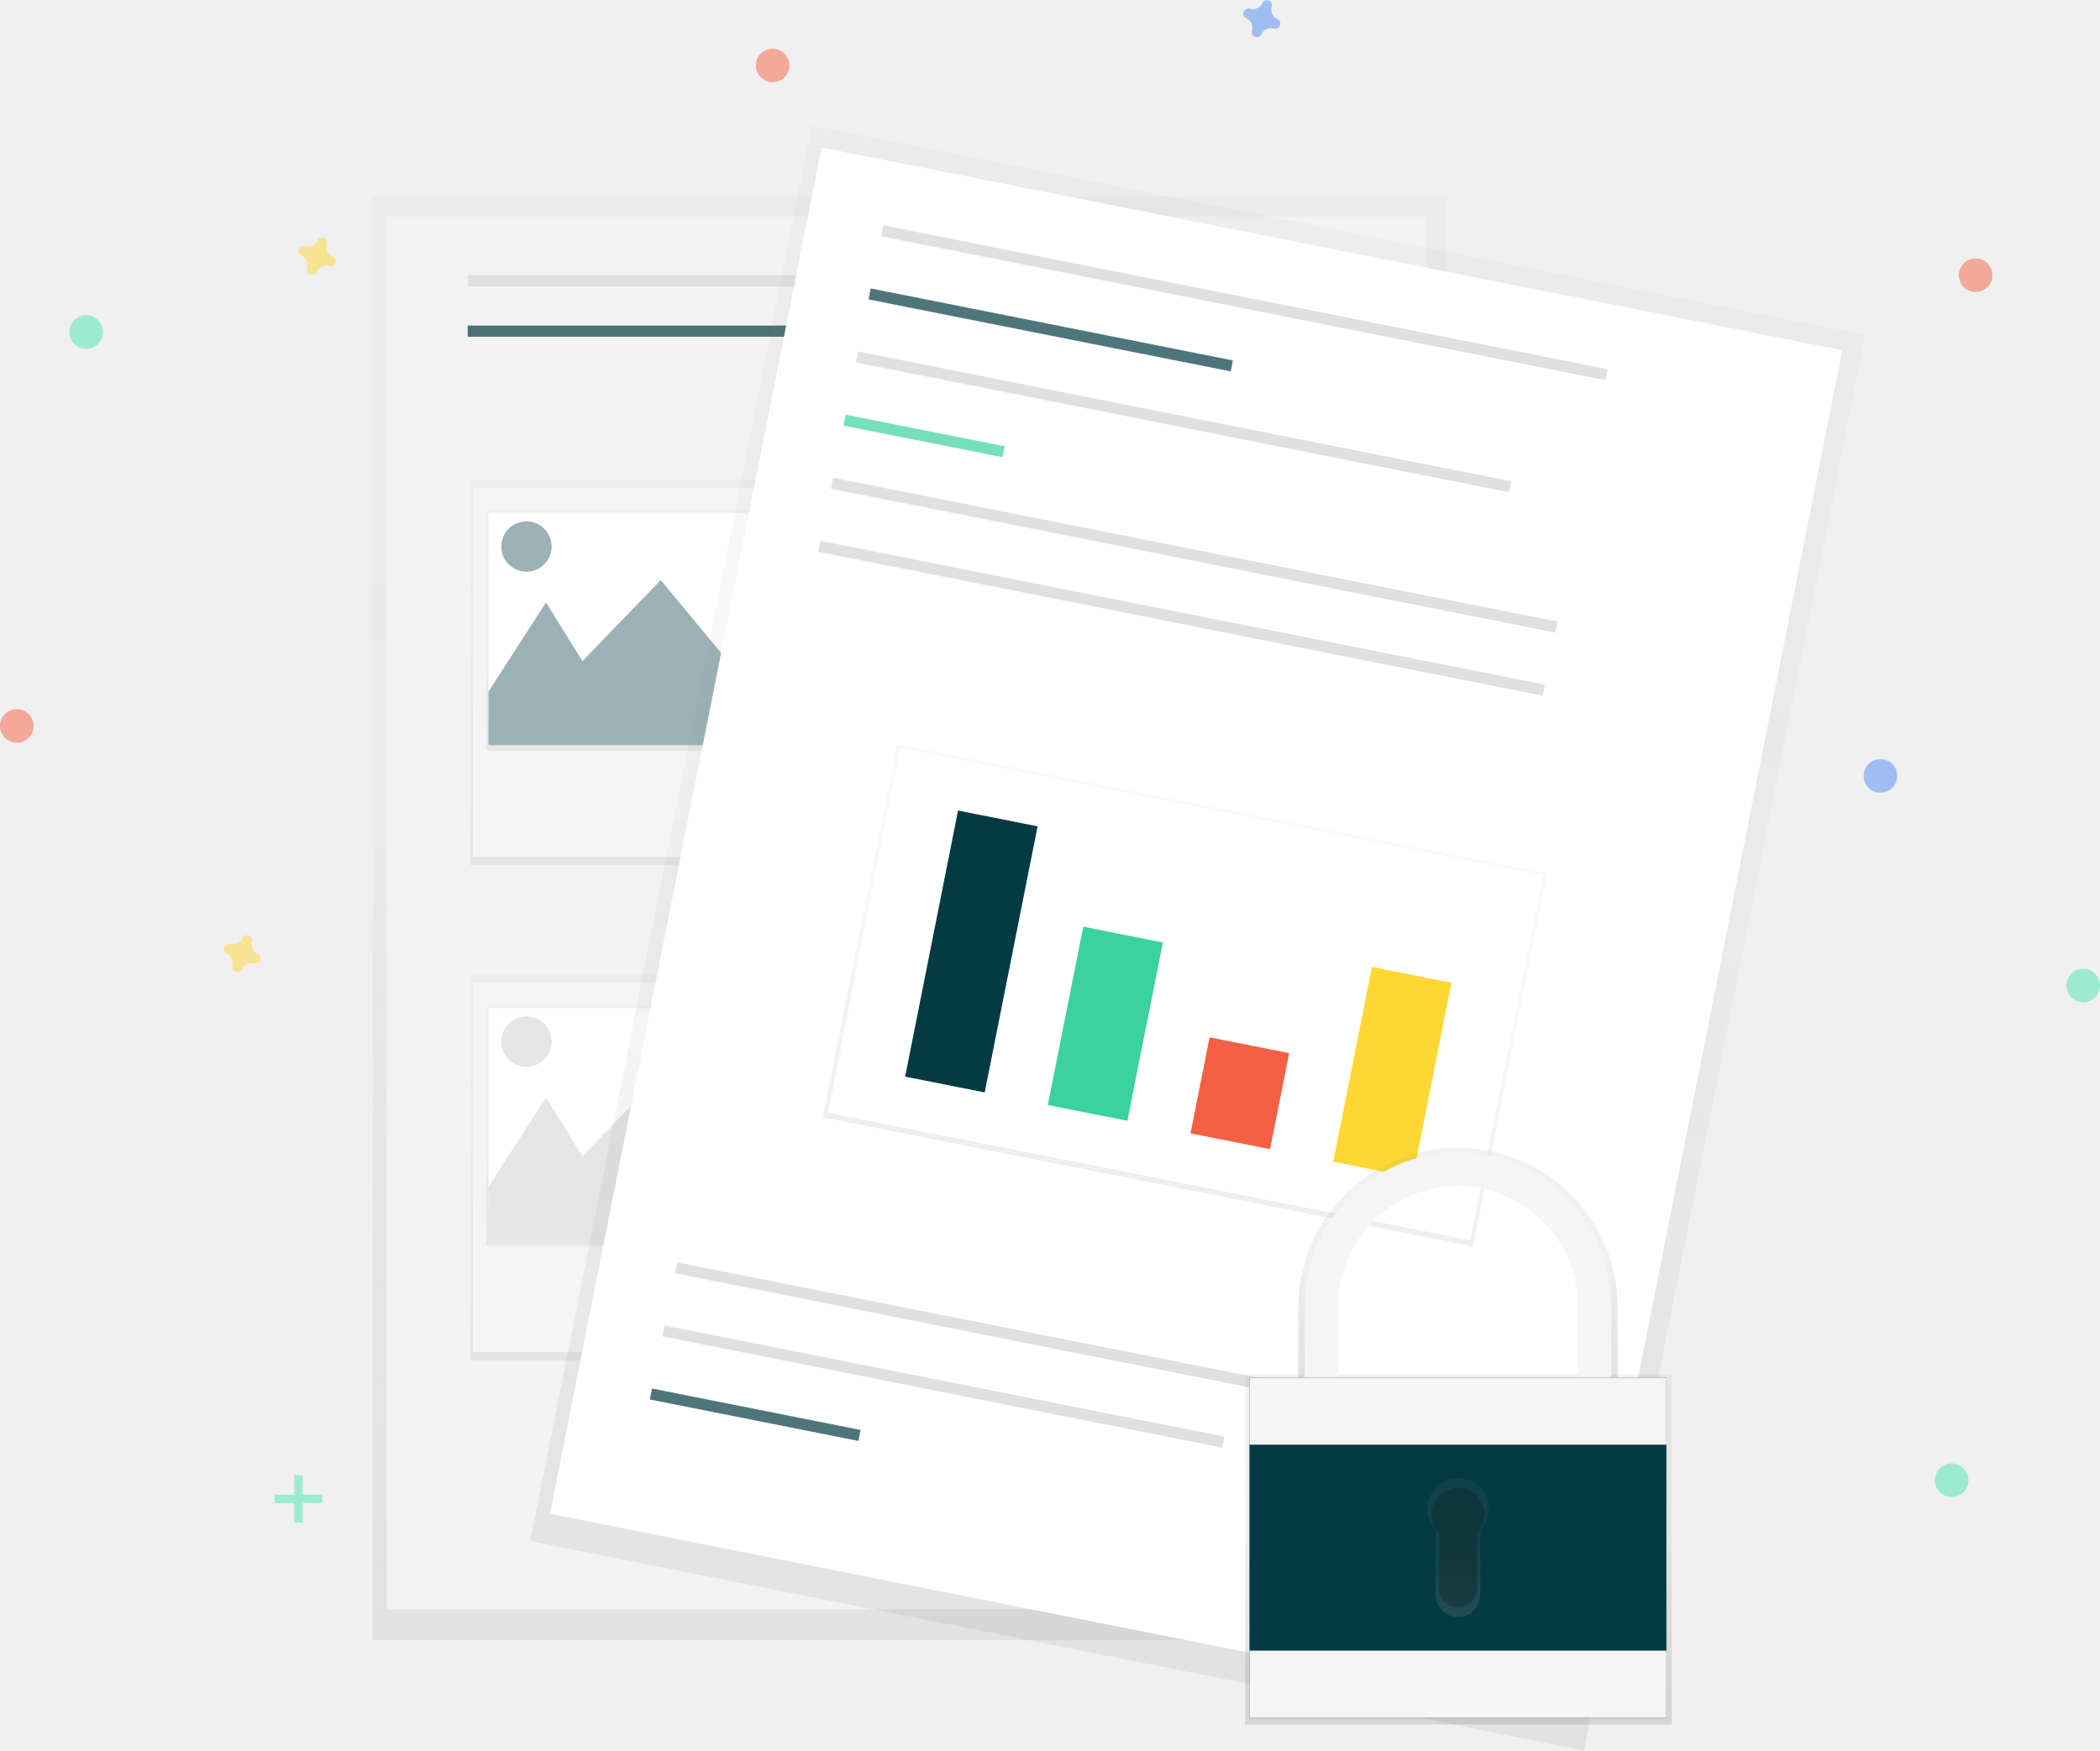
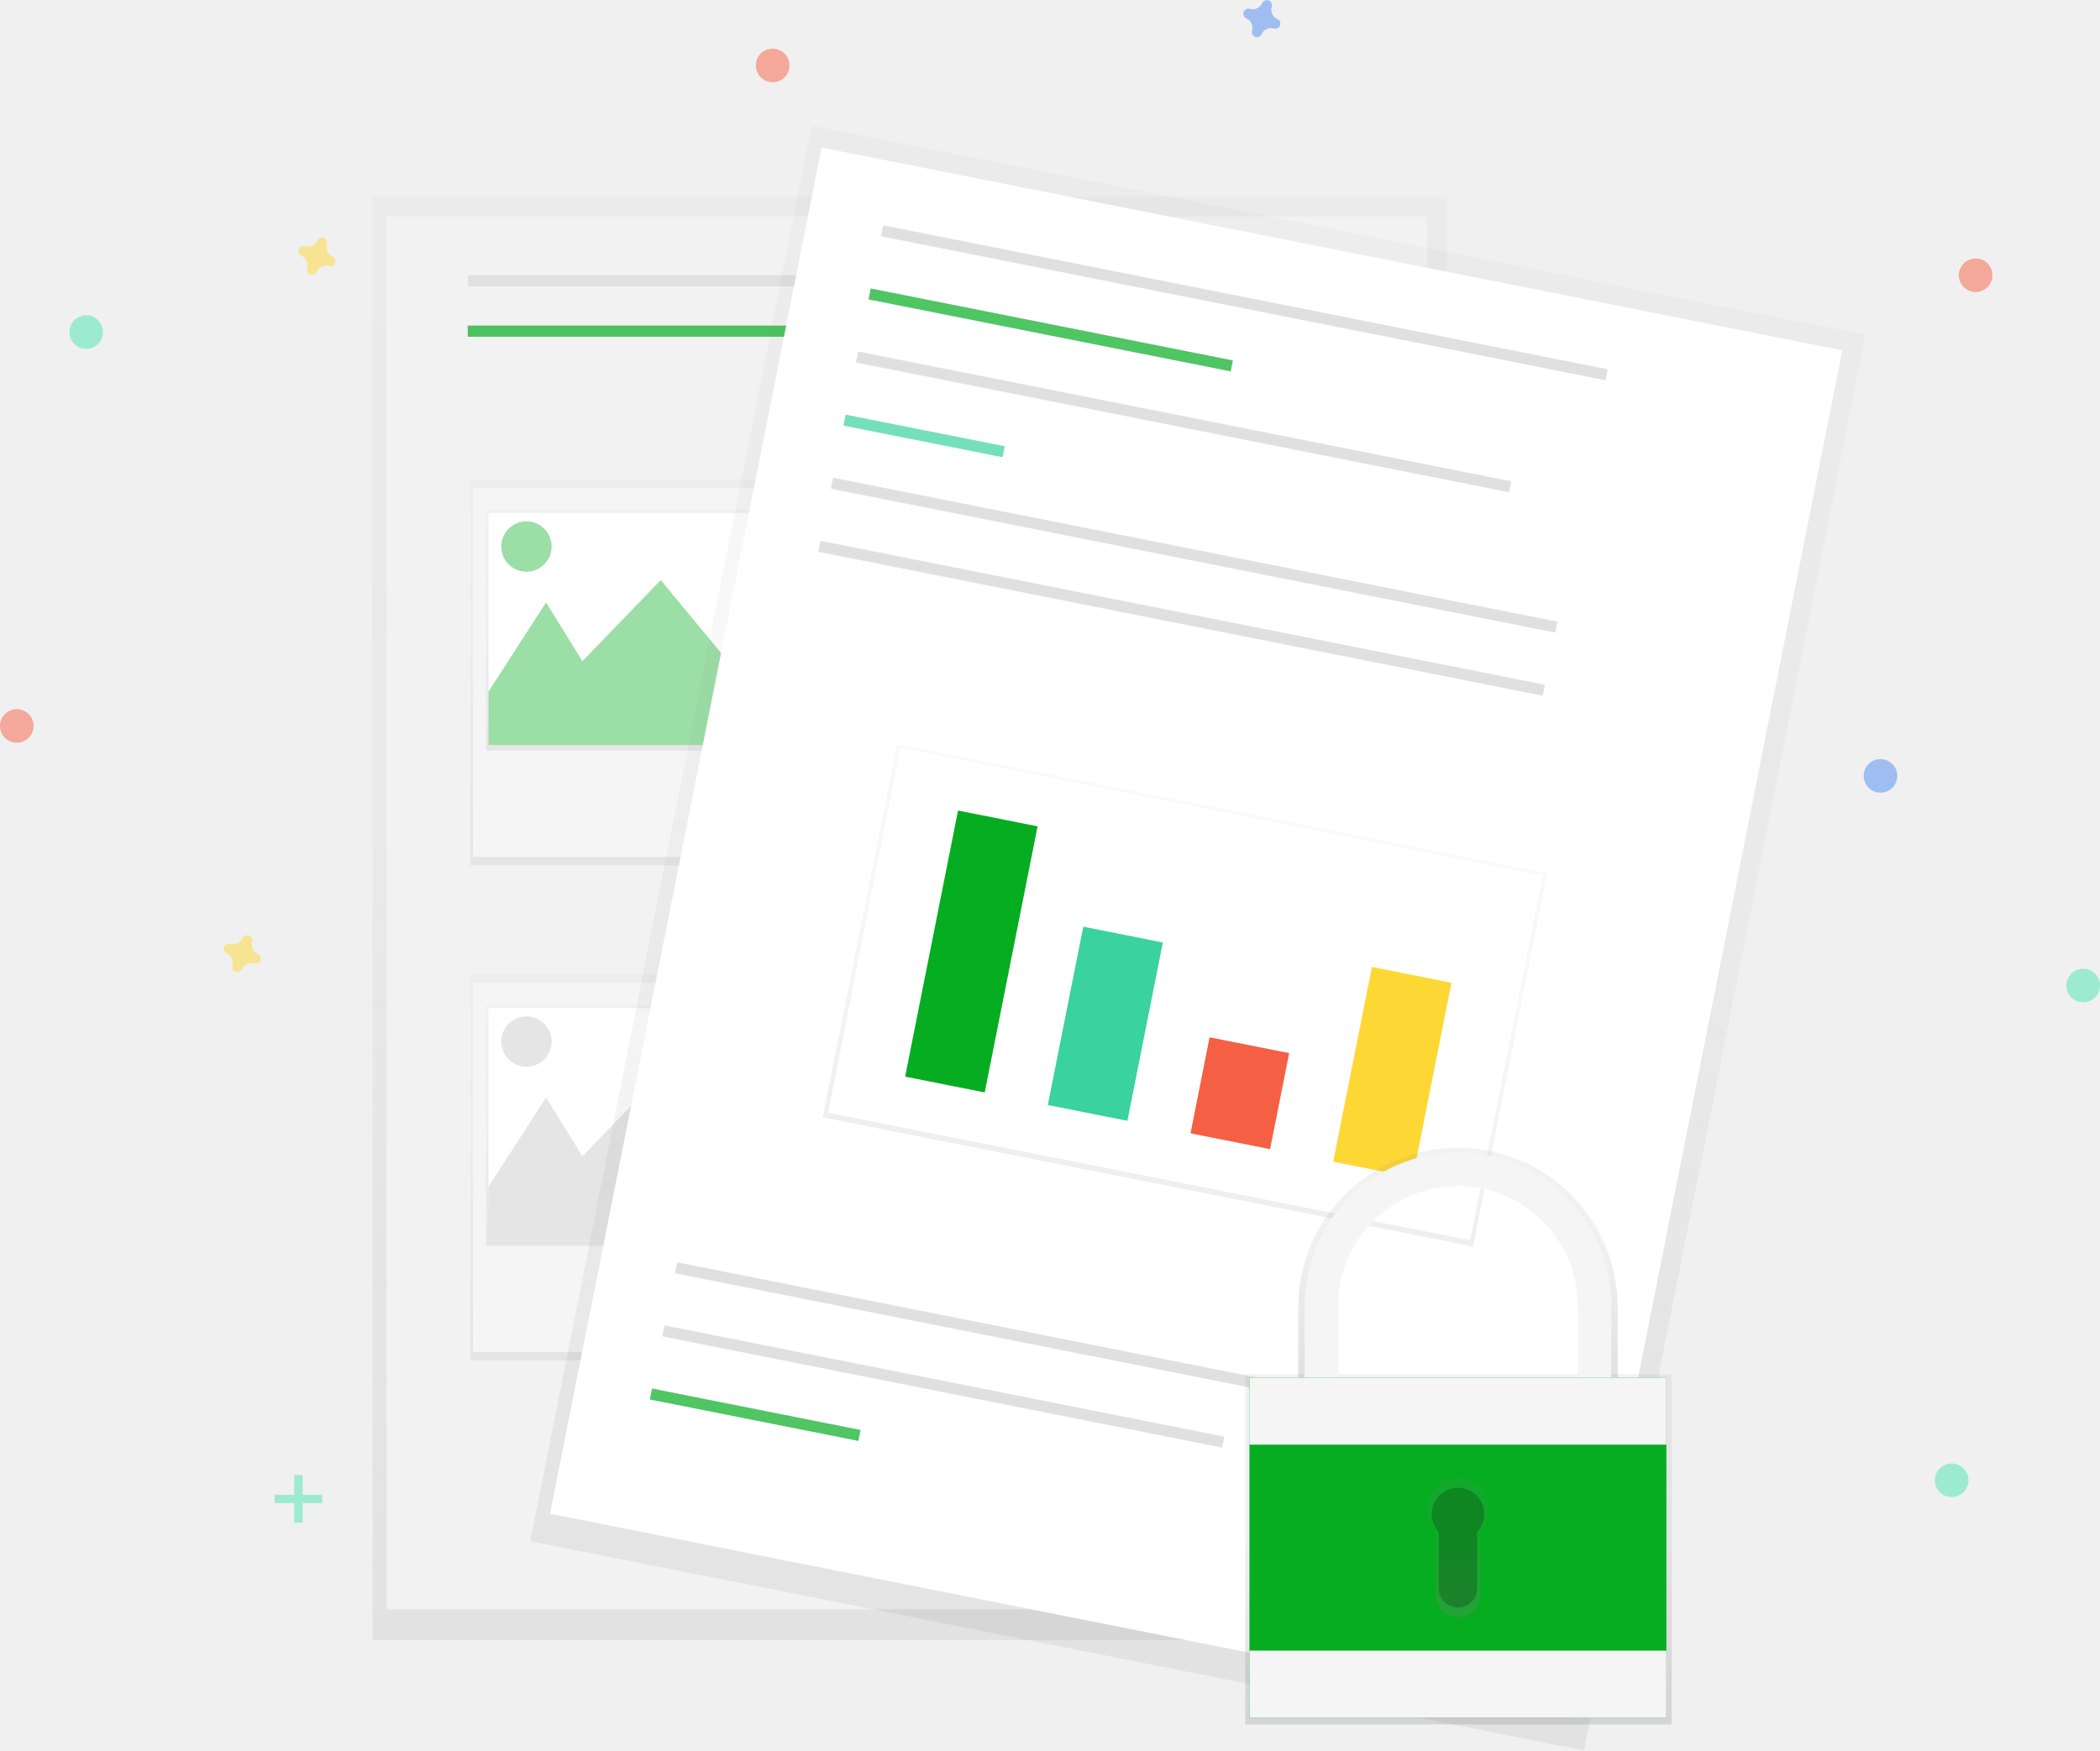
<svg xmlns="http://www.w3.org/2000/svg" xmlns:xlink="http://www.w3.org/1999/xlink" data-name="Layer 1" width="918.14" height="765.54">
  <defs>
    <linearGradient id="a" x1="397.74" y1="717.25" x2="397.74" y2="86.11" gradientUnits="userSpaceOnUse">
      <stop offset="0" stop-color="gray" stop-opacity=".25" />
      <stop offset=".54" stop-color="gray" stop-opacity=".12" />
      <stop offset="1" stop-color="gray" stop-opacity=".1" />
    </linearGradient>
    <linearGradient id="b" x1="288.88" y1="378.44" x2="288.88" y2="209.65" xlink:href="#a" />
    <linearGradient id="c" x1="288.88" y1="328.29" x2="288.88" y2="223.1" xlink:href="#a" />
    <clipPath id="d" transform="translate(-140.93 -67.23)">
      <path data-name="&lt;Rectangle&gt;" fill="#fff" d="M354.51 291.55h150.6v101.52h-150.6z" />
    </clipPath>
    <linearGradient id="e" x1="288.88" y1="594.94" x2="288.88" y2="426.14" xlink:href="#a" />
    <linearGradient id="f" x1="288.88" y1="544.79" x2="288.88" y2="439.6" xlink:href="#a" />
    <clipPath id="g" transform="translate(-140.93 -67.23)">
      <path data-name="&lt;Rectangle&gt;" fill="#fff" d="M354.51 508.05h150.6v101.52h-150.6z" />
    </clipPath>
    <linearGradient id="h" x1="671.57" y1="760.34" x2="671.57" y2="129.2" gradientTransform="rotate(90 651.765 457.665)" xlink:href="#a" />
    <linearGradient id="i" x1="670.96" y1="553.63" x2="670.96" y2="387.28" gradientTransform="rotate(90 648.96 480.55)" xlink:href="#a" />
    <linearGradient id="j" x1="637.66" y1="754.12" x2="637.66" y2="601.05" xlink:href="#a" />
    <linearGradient id="k" x1="778.37" y1="673.86" x2="778.37" y2="569.13" xlink:href="#a" />
    <linearGradient id="l" x1="778.37" y1="774.41" x2="778.37" y2="713.66" xlink:href="#a" />
  </defs>
  <path fill="url(#a)" d="M162.9 86.11h469.69v631.14H162.9z" opacity=".5" />
  <path fill="#f2f2f2" d="M169.02 94.67h455.01v609.12H169.02z" />
  <path fill="#e0e0e0" d="M204.49 120.36h156.56v4.89H204.49z" />
-   <path fill="#033B45" opacity=".7" d="M204.49 142.37h156.56v4.89H204.49z" />
+   <path fill="#06AD21" opacity=".7" d="M204.49 142.37h156.56v4.89H204.49z" />
  <path fill="#e0e0e0" d="M384.29 120.36h156.56v4.89H384.29zm24.46 139.44h156.56v4.89H408.75zm3.67 13.45h156.56v4.89H412.42zm7.34 13.45h156.56v4.89H419.76zm-11.01 189.59h156.56v4.89H408.75zm3.67 13.46h156.56v4.89H412.42zm7.34 13.45h156.56v4.89H419.76z" />
  <path fill="url(#b)" d="M205.71 209.65h166.35v168.79H205.71z" opacity=".5" />
  <path fill="#f5f5f5" d="M206.76 213.32h163.72v161.45H206.76z" />
  <path fill="url(#c)" d="M212.53 223.1h152.7v105.19h-152.7z" opacity=".5" />
  <path data-name="&lt;Rectangle&gt;" fill="#fff" d="M213.58 224.32h150.6v101.52h-150.6z" />
-   <g clip-path="url(#d)" fill="#033B45">
+   <g clip-path="url(#d)" fill="#06AD21">
    <path opacity=".4" d="M200.82 322.18l37.92-58.72 15.9 25.69 34.24-35.47 29.36 35.47 25.69-52.59 66.05 105.19-214.05-7.34 4.89-12.23z" />
    <circle cx="230.17" cy="239" r="11.01" opacity=".4" />
  </g>
  <path fill="url(#e)" d="M205.71 426.14h166.35v168.79H205.71z" opacity=".5" />
  <path fill="#f5f5f5" d="M206.76 429.81h163.72v161.45H206.76z" />
  <path fill="url(#f)" d="M212.53 439.6h152.7v105.19h-152.7z" opacity=".5" />
  <path data-name="&lt;Rectangle&gt;" fill="#fff" d="M213.58 440.82h150.6v101.52h-150.6z" />
  <g clip-path="url(#g)" fill="#bdbdbd">
    <path opacity=".4" d="M200.82 538.67l37.92-58.71 15.9 25.69 34.24-35.47 29.36 35.47 25.69-52.6 66.05 105.19-214.05-7.34 4.89-12.23z" />
    <circle cx="230.17" cy="455.5" r="11.01" opacity=".4" />
  </g>
  <path transform="rotate(-78.76 553.216 529.704)" fill="url(#h)" d="M349.09 242.63h631.14v469.69H349.09z" opacity=".5" />
  <path fill="#fff" d="M240.474 661.952l118.73-597.436 446.282 88.69-118.73 597.436z" />
  <path fill="#e0e0e0" d="M386.157 98.537l316.716 62.942-.953 4.796-316.716-62.941zM296.034 552.03l316.716 62.94-.953 4.797-316.716-62.942zm-5.482 27.596l244.734 48.636-.954 4.796-244.734-48.636z" />
-   <path fill="#033B45" opacity=".7" d="M285.074 607.213l91.177 18.12-.953 4.796-91.177-18.12zm95.606-481.069l158.354 31.47-.953 4.796-158.354-31.47z" />
+   <path fill="#06AD21" opacity=".7" d="M285.074 607.213l91.177 18.12-.953 4.796-91.177-18.12zm95.606-481.069l158.354 31.47-.953 4.796-158.354-31.47z" />
  <path fill="#e0e0e0" d="M375.198 153.73l285.526 56.743-.953 4.797-285.526-56.743z" />
  <path fill="#3ad29f" opacity=".7" d="M369.718 181.326l69.58 13.828-.954 4.796-69.58-13.828z" />
  <path fill="#e0e0e0" d="M364.225 208.914l316.716 62.941-.953 4.796-316.717-62.94z" />
  <path transform="rotate(-78.76 547.604 554.776)" fill="url(#i)" d="M575.87 357.6h166.35v289.88H575.87z" opacity=".5" />
  <path fill="#fff" d="M393.757 327.022l280.73 55.79-31.71 159.56-280.73-55.79z" />
  <path fill="#e0e0e0" d="M358.742 236.507l316.716 62.94-.953 4.797-316.716-62.941z" />
-   <path fill="#033B45" d="M418.862 354.455l34.79 6.914-23.125 116.365-34.79-6.914z" />
+   <path fill="#06AD21" d="M418.862 354.455l34.79 6.914-23.125 116.365-34.79-6.914z" />
  <path fill="#3ad29f" d="M473.615 405.25l34.79 6.914-15.497 77.975-34.79-6.914z" />
  <path fill="#f55f44" d="M528.846 453.627l34.79 6.914-8.344 41.988-34.79-6.913z" />
  <path fill="#fdd835" d="M599.81 422.843l34.79 6.913-16.926 85.175-34.79-6.914z" />
  <g opacity=".5" fill="#47e6b1">
    <path d="M128.65 645.09h3.67v20.79h-3.67z" />
    <path d="M140.89 653.65v3.67H120.1v-3.67z" />
  </g>
  <path d="M558.51 8.33a4.49 4.49 0 0 1-2.5-5.43 2.16 2.16 0 0 0 .1-.5 2.25 2.25 0 0 0-4-1.49 2.16 2.16 0 0 0-.25.44 4.49 4.49 0 0 1-5.43 2.5 2.16 2.16 0 0 0-.5-.1 2.25 2.25 0 0 0-1.49 4 2.16 2.16 0 0 0 .44.25 4.49 4.49 0 0 1 2.5 5.43 2.16 2.16 0 0 0-.1.5 2.25 2.25 0 0 0 4 1.49 2.16 2.16 0 0 0 .25-.44 4.49 4.49 0 0 1 5.43-2.5 2.16 2.16 0 0 0 .5.1 2.25 2.25 0 0 0 1.49-4 2.16 2.16 0 0 0-.44-.25z" fill="#4d8af0" opacity=".5" />
  <path d="M145.4 112.17a4.49 4.49 0 0 1-2.5-5.43 2.16 2.16 0 0 0 .1-.5 2.25 2.25 0 0 0-4-1.49 2.16 2.16 0 0 0-.25.44 4.49 4.49 0 0 1-5.43 2.5 2.16 2.16 0 0 0-.5-.1 2.25 2.25 0 0 0-1.49 4 2.16 2.16 0 0 0 .44.25 4.49 4.49 0 0 1 2.5 5.43 2.16 2.16 0 0 0-.1.5 2.25 2.25 0 0 0 4 1.49 2.16 2.16 0 0 0 .25-.44 4.49 4.49 0 0 1 5.43-2.5 2.16 2.16 0 0 0 .5.1 2.25 2.25 0 0 0 1.49-4 2.16 2.16 0 0 0-.44-.25zm-32.7 305.06a4.49 4.49 0 0 1-2.5-5.43 2.16 2.16 0 0 0 .1-.5 2.25 2.25 0 0 0-4-1.49 2.16 2.16 0 0 0-.25.44 4.49 4.49 0 0 1-5.43 2.5 2.16 2.16 0 0 0-.5-.1 2.25 2.25 0 0 0-1.49 4 2.16 2.16 0 0 0 .44.25 4.49 4.49 0 0 1 2.5 5.43 2.16 2.16 0 0 0-.1.5 2.25 2.25 0 0 0 4 1.49 2.16 2.16 0 0 0 .25-.44 4.49 4.49 0 0 1 5.43-2.5 2.16 2.16 0 0 0 .5.1 2.25 2.25 0 0 0 1.49-4 2.16 2.16 0 0 0-.44-.25z" fill="#fdd835" opacity=".5" />
  <circle cx="337.81" cy="28.62" r="7.34" fill="#f55f44" opacity=".5" />
  <circle cx="7.34" cy="317.46" r="7.34" fill="#f55f44" opacity=".5" />
  <circle cx="863.76" cy="120.36" r="7.34" fill="#f55f44" opacity=".5" />
  <circle cx="822.17" cy="339.3" r="7.34" fill="#4d8af0" opacity=".5" />
  <circle cx="37.68" cy="145.22" r="7.34" fill="#47e6b1" opacity=".5" />
  <circle cx="853.29" cy="647.34" r="7.34" fill="#47e6b1" opacity=".5" />
  <circle cx="910.8" cy="430.97" r="7.34" fill="#47e6b1" opacity=".5" />
  <path fill="url(#j)" d="M544.42 601.05H730.9v153.07H544.42z" />
  <path d="M723.82 639a54.55 54.55 0 0 1 109.1 0v34.91h15.27V639a69.82 69.82 0 0 0-139.65 0v34.91h15.27z" transform="translate(-140.93 -67.23)" fill="url(#k)" />
  <path d="M585.07 571.02a52.37 52.37 0 1 1 104.74 0v33.52h14.66v-33.52a67.03 67.03 0 0 0-134.06 0v33.52h14.66z" fill="#f5f5f5" />
-   <path fill="#033B45" d="M546.32 602.45h182.24v148.73H546.32z" />
+   <path fill="#06AD21" d="M546.32 602.45h182.24v148.73H546.32z" />
  <path fill="#f5f5f5" d="M546.32 602.45h182.24v148.73H546.32z" />
-   <path fill="#033B45" d="M546.32 631.77h182.24v90.07H546.32z" />
+   <path fill="#06AD21" d="M546.32 631.77h182.24v90.07H546.32z" />
  <path d="M791.73 727a13.36 13.36 0 1 0-23.08 9.15v28.51a9.72 9.72 0 0 0 19.44 0v-28.48a13.3 13.3 0 0 0 3.64-9.18z" transform="translate(-140.93 -67.23)" fill="url(#l)" />
  <path d="M648.96 662.15a11.52 11.52 0 1 0-19.9 7.89v24.58a8.38 8.38 0 1 0 16.76 0v-24.58a11.47 11.47 0 0 0 3.14-7.89z" opacity=".2" />
</svg>
